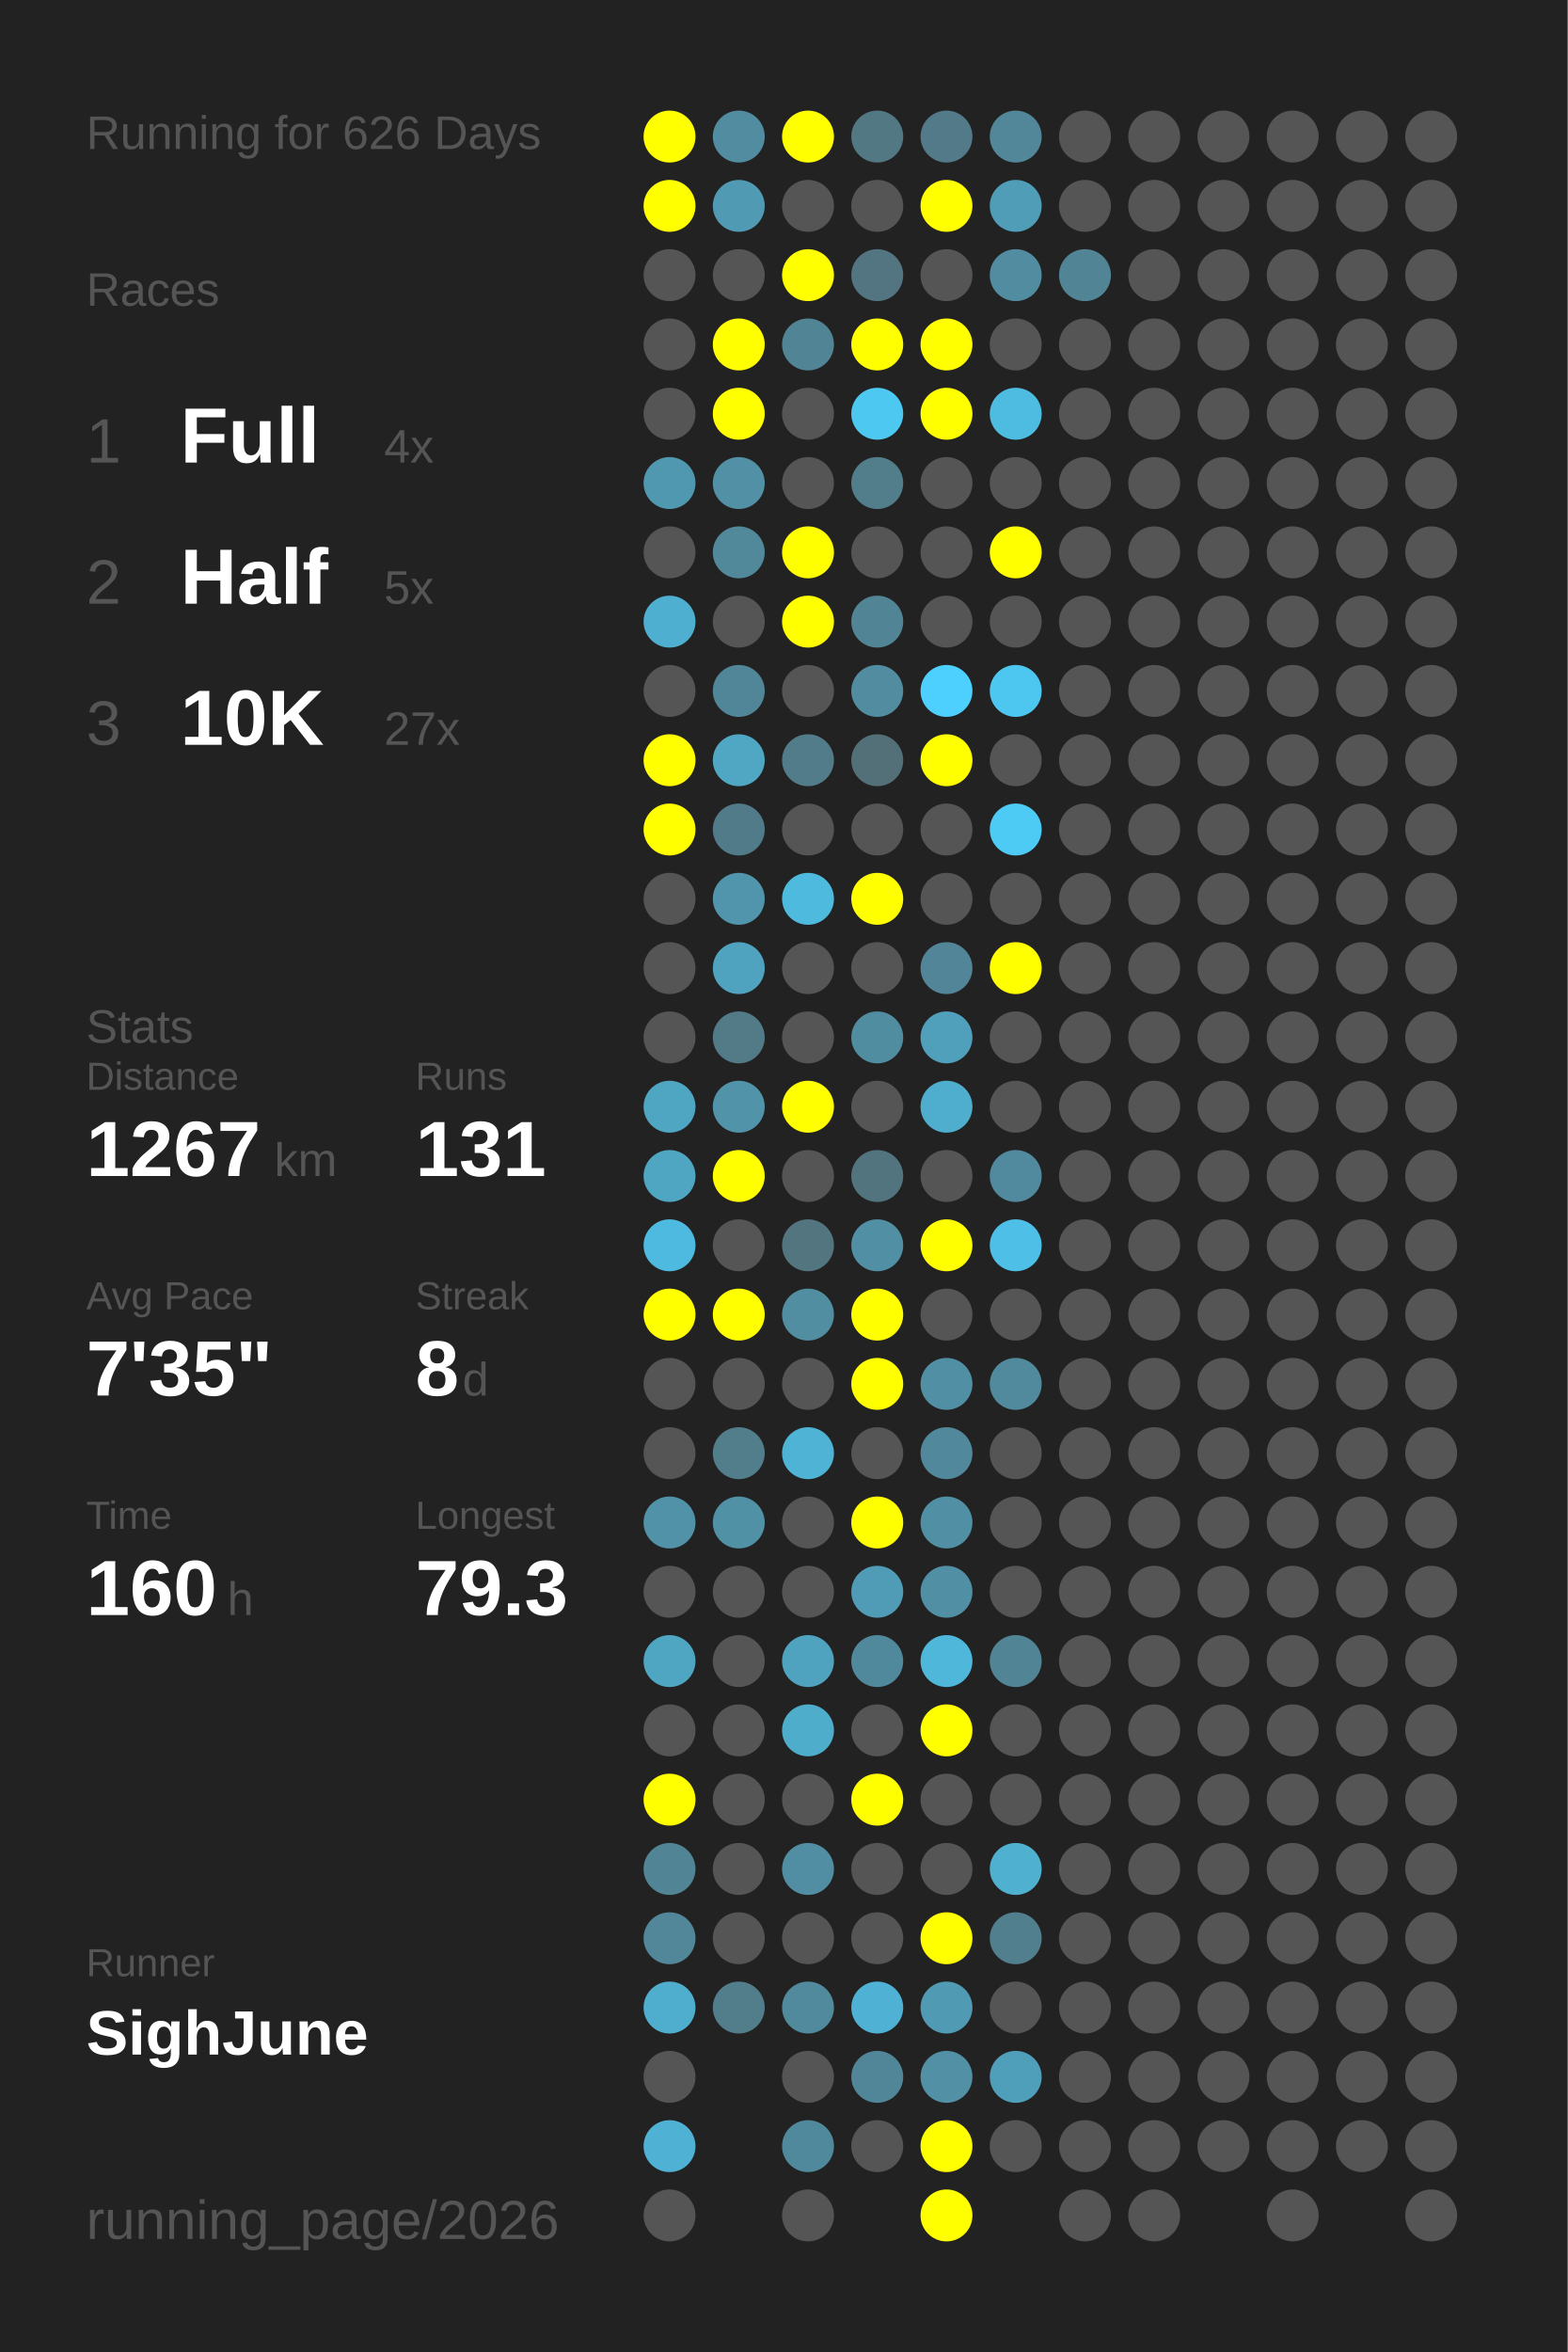
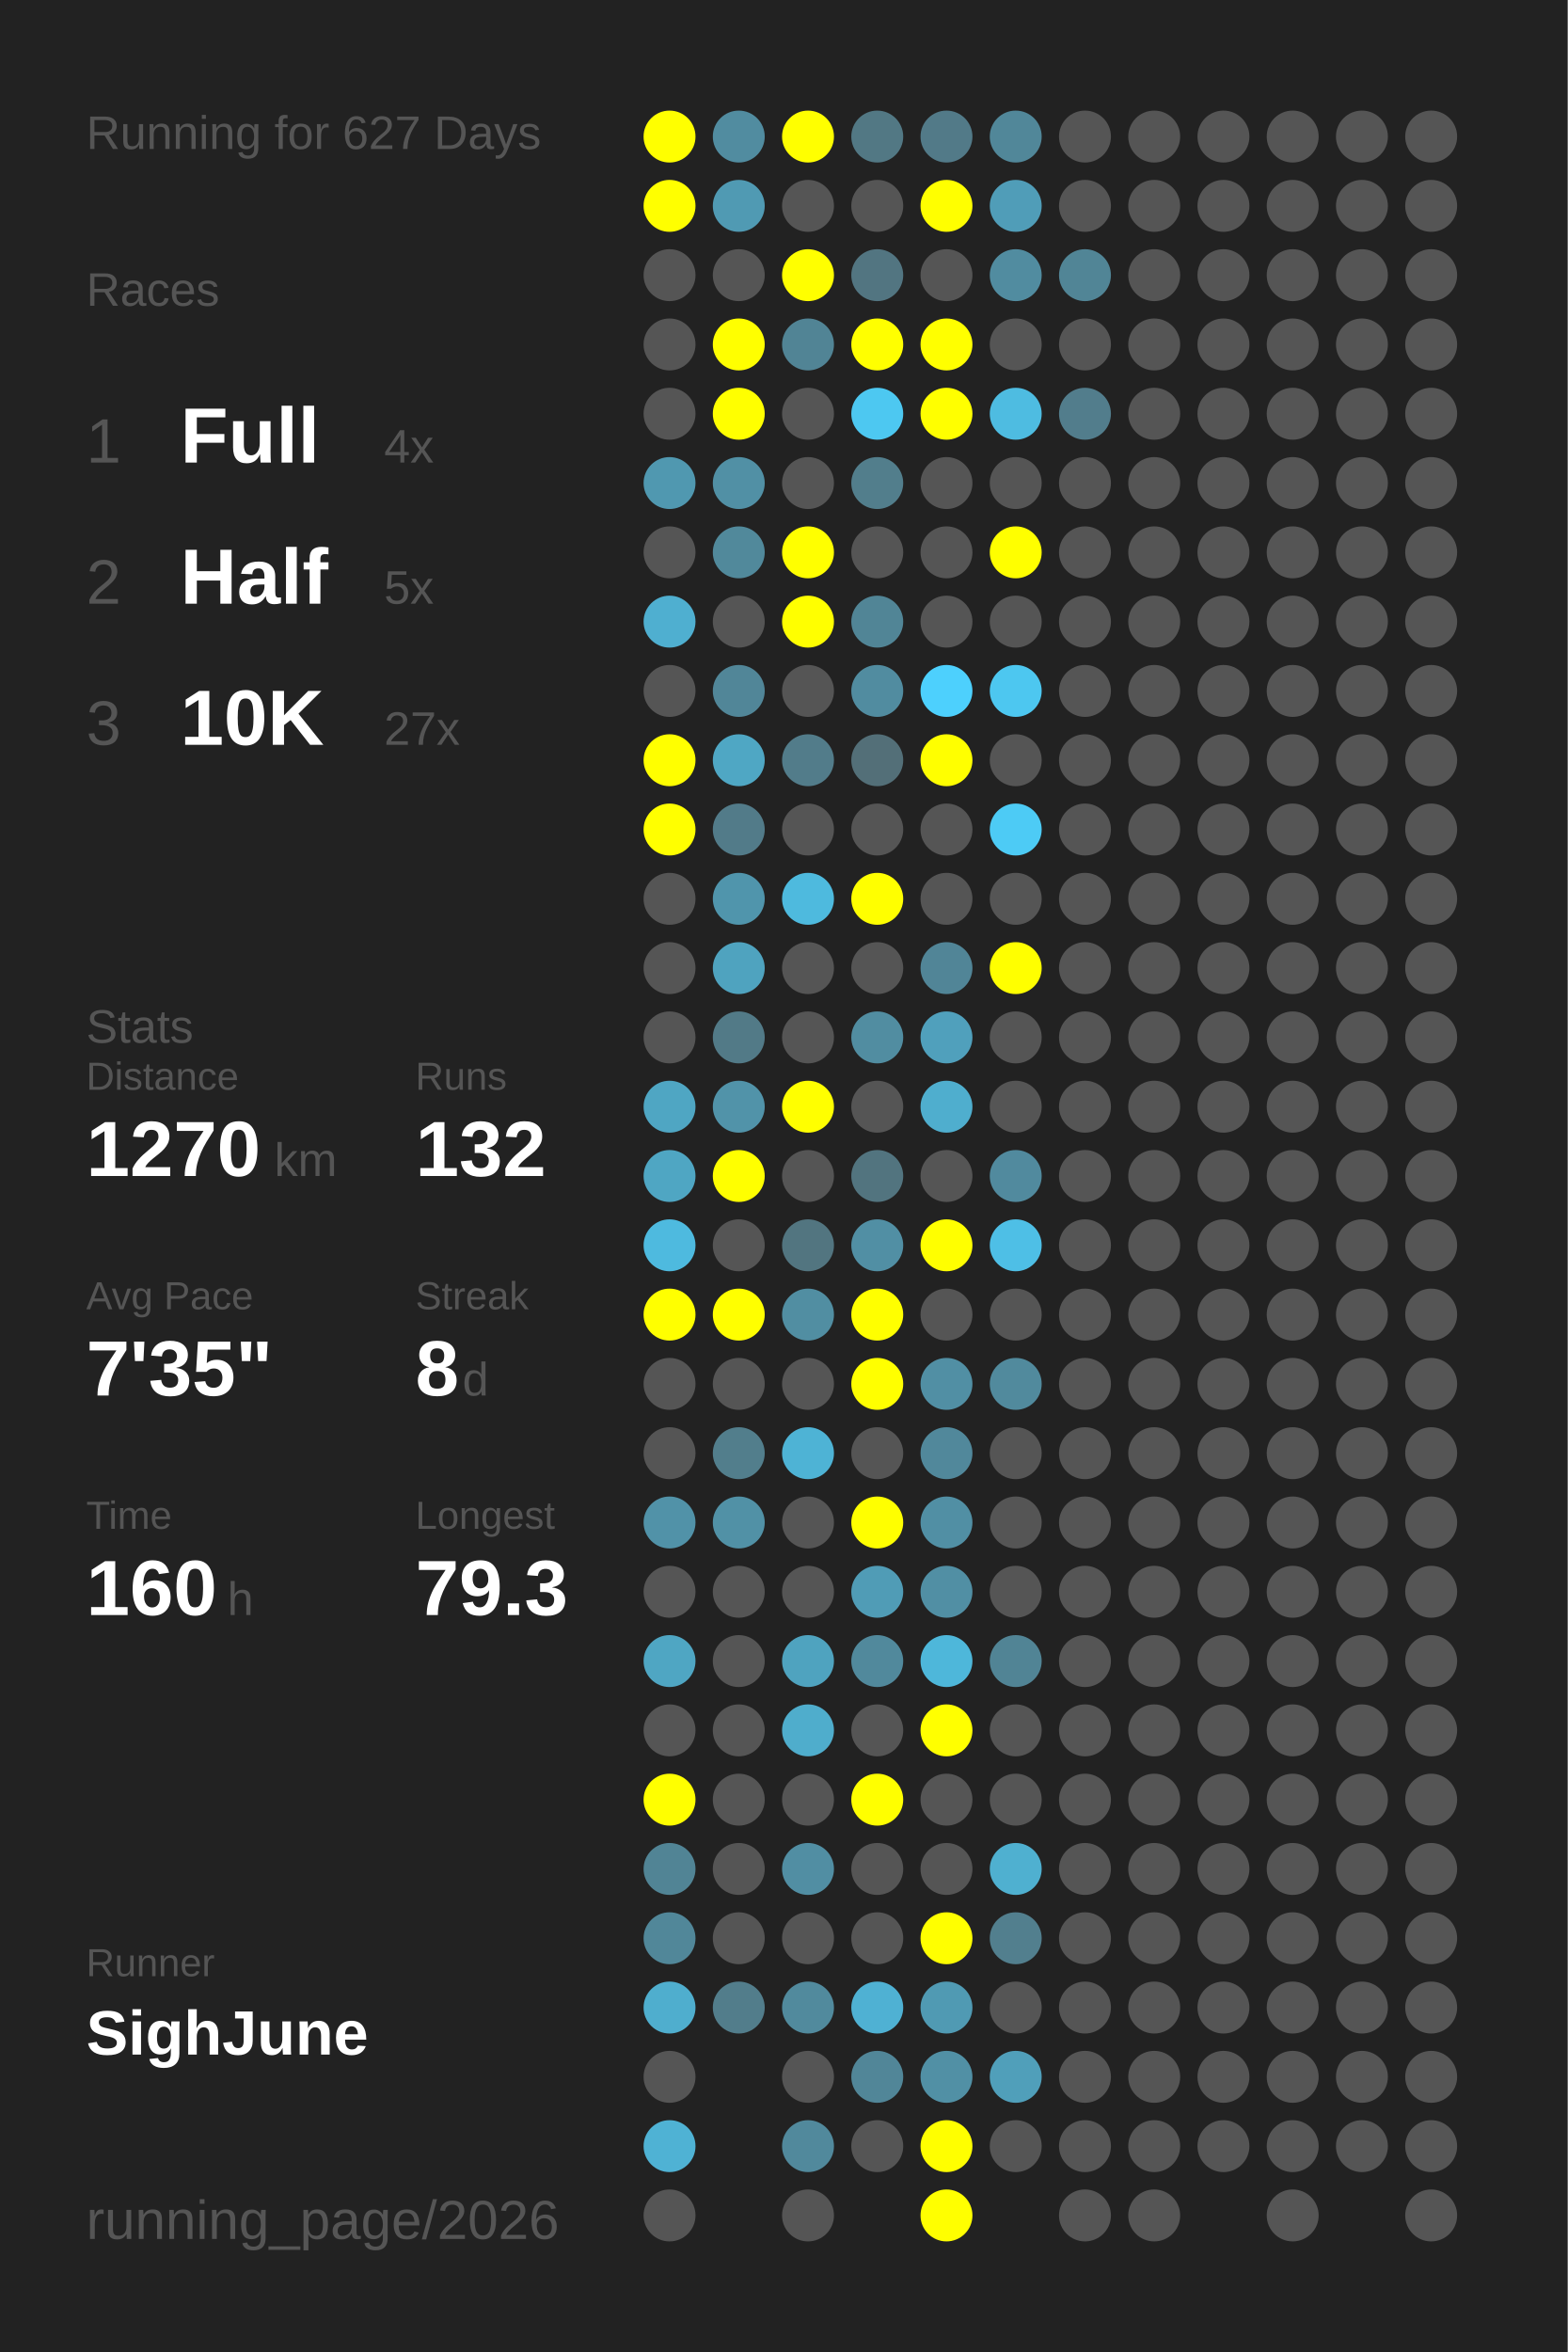
<svg xmlns="http://www.w3.org/2000/svg" baseProfile="full" height="300mm" version="1.1" viewBox="0,0,200,300" width="200mm">
  <defs />
  <rect fill="#222222" height="300" width="200" x="0" y="0" />
-   <text fill="#555555" style="font-size:6px; font-family:Arial;" x="11" y="19">Running for 626 Days</text>
+   <text fill="#555555" style="font-size:6px; font-family:Arial;" x="11" y="19">Running for 627 Days</text>
  <text fill="#555555" style="font-size:6px; font-family:Arial;" x="11" y="39">Races</text>
  <text fill="#555555" style="font-size:8px; font-family:Arial;" x="11" y="59">1</text>
  <text fill="#FFFFFF" style="font-size:10px; font-family:Arial; font-weight:bold;" x="23" y="59">Full</text>
  <text fill="#555555" style="font-size:6px; font-family:Arial;" x="49" y="59">4x</text>
  <text fill="#555555" style="font-size:8px; font-family:Arial;" x="11" y="77">2</text>
  <text fill="#FFFFFF" style="font-size:10px; font-family:Arial; font-weight:bold;" x="23" y="77">Half</text>
  <text fill="#555555" style="font-size:6px; font-family:Arial;" x="49" y="77">5x</text>
  <text fill="#555555" style="font-size:8px; font-family:Arial;" x="11" y="95">3</text>
  <text fill="#FFFFFF" style="font-size:10px; font-family:Arial; font-weight:bold;" x="23" y="95">10K</text>
  <text fill="#555555" style="font-size:6px; font-family:Arial;" x="49" y="95">27x</text>
  <text fill="#555555" style="font-size:6px; font-family:Arial;" x="11" y="133">Stats</text>
  <text fill="#555555" style="font-size:5px; font-family:Arial;" x="11" y="139">Distance</text>
-   <text fill="#FFFFFF" style="font-size:10px; font-family:Arial; font-weight:bold;" x="11" y="150">1267</text>
+   <text fill="#FFFFFF" style="font-size:10px; font-family:Arial; font-weight:bold;" x="11" y="150">1270</text>
  <text fill="#555555" style="font-size:6px; font-family:Arial;" x="35" y="150">km</text>
  <text fill="#555555" style="font-size:5px; font-family:Arial;" x="53" y="139">Runs</text>
-   <text fill="#FFFFFF" style="font-size:10px; font-family:Arial; font-weight:bold;" x="53" y="150">131</text>
+   <text fill="#FFFFFF" style="font-size:10px; font-family:Arial; font-weight:bold;" x="53" y="150">132</text>
  <text fill="#555555" style="font-size:5px; font-family:Arial;" x="11" y="167">Avg Pace</text>
  <text fill="#FFFFFF" style="font-size:10px; font-family:Arial; font-weight:bold;" x="11" y="178">7'35"</text>
  <text fill="#555555" style="font-size:5px; font-family:Arial;" x="53" y="167">Streak</text>
  <text fill="#FFFFFF" style="font-size:10px; font-family:Arial; font-weight:bold;" x="53" y="178">8</text>
  <text fill="#555555" style="font-size:6px; font-family:Arial;" x="59" y="178">d</text>
  <text fill="#555555" style="font-size:5px; font-family:Arial;" x="11" y="195">Time</text>
  <text fill="#FFFFFF" style="font-size:10px; font-family:Arial; font-weight:bold;" x="11" y="206">160</text>
  <text fill="#555555" style="font-size:6px; font-family:Arial;" x="29" y="206">h</text>
  <text fill="#555555" style="font-size:5px; font-family:Arial;" x="53" y="195">Longest</text>
  <text fill="#FFFFFF" style="font-size:10px; font-family:Arial; font-weight:bold;" x="53" y="206">79.3</text>
  <text fill="#555555" style="font-size:5px; font-family:Arial;" x="11" y="252.065">Runner</text>
  <text fill="#FFFFFF" style="font-size:8px; font-family:Arial; font-weight:bold;" x="11" y="262.065">SighJune</text>
  <text fill="#555555" style="font-size:7px; font-family:Arial;" x="11" y="285.581">running_page/2026</text>
  <circle cx="85.417" cy="17.419" fill="#FFFF00" r="3.312" />
  <circle cx="85.417" cy="26.258" fill="#FFFF00" r="3.312" />
  <circle cx="85.417" cy="35.097" fill="#555555" r="3.312" />
  <circle cx="85.417" cy="43.935" fill="#555555" r="3.312" />
  <circle cx="85.417" cy="52.774" fill="#555555" r="3.312" />
  <circle cx="85.417" cy="61.613" fill="#5098b0" r="3.312" />
  <circle cx="85.417" cy="70.452" fill="#555555" r="3.312" />
  <circle cx="85.417" cy="79.29" fill="#4fafd0" r="3.312" />
  <circle cx="85.417" cy="88.129" fill="#555555" r="3.312" />
  <circle cx="85.417" cy="96.968" fill="#FFFF00" r="3.312" />
  <circle cx="85.417" cy="105.806" fill="#FFFF00" r="3.312" />
  <circle cx="85.417" cy="114.645" fill="#555555" r="3.312" />
  <circle cx="85.417" cy="123.484" fill="#555555" r="3.312" />
  <circle cx="85.417" cy="132.323" fill="#555555" r="3.312" />
  <circle cx="85.417" cy="141.161" fill="#4fa6c3" r="3.312" />
  <circle cx="85.417" cy="150" fill="#4fa6c3" r="3.312" />
  <circle cx="85.417" cy="158.839" fill="#4ebadf" r="3.312" />
  <circle cx="85.417" cy="167.677" fill="#FFFF00" r="3.312" />
  <circle cx="85.417" cy="176.516" fill="#555555" r="3.312" />
  <circle cx="85.417" cy="185.355" fill="#555555" r="3.312" />
  <circle cx="85.417" cy="194.194" fill="#5192a8" r="3.312" />
  <circle cx="85.417" cy="203.032" fill="#555555" r="3.312" />
  <circle cx="85.417" cy="211.871" fill="#4fa6c3" r="3.312" />
  <circle cx="85.417" cy="220.71" fill="#555555" r="3.312" />
  <circle cx="85.417" cy="229.548" fill="#FFFF00" r="3.312" />
  <circle cx="85.417" cy="238.387" fill="#518495" r="3.312" />
  <circle cx="85.417" cy="247.226" fill="#518799" r="3.312" />
  <circle cx="85.417" cy="256.065" fill="#4faece" r="3.312" />
  <circle cx="85.417" cy="264.903" fill="#555555" r="3.312" />
  <circle cx="85.417" cy="273.742" fill="#4fb2d4" r="3.312" />
  <circle cx="85.417" cy="282.581" fill="#555555" r="3.312" />
  <circle cx="94.25" cy="17.419" fill="#518ca0" r="3.312" />
  <circle cx="94.25" cy="26.258" fill="#509ab3" r="3.312" />
  <circle cx="94.25" cy="35.097" fill="#555555" r="3.312" />
  <circle cx="94.25" cy="43.935" fill="#FFFF00" r="3.312" />
  <circle cx="94.25" cy="52.774" fill="#FFFF00" r="3.312" />
  <circle cx="94.25" cy="61.613" fill="#5190a5" r="3.312" />
  <circle cx="94.25" cy="70.452" fill="#51899b" r="3.312" />
  <circle cx="94.25" cy="79.29" fill="#555555" r="3.312" />
  <circle cx="94.25" cy="88.129" fill="#518698" r="3.312" />
  <circle cx="94.25" cy="96.968" fill="#4fa7c4" r="3.312" />
  <circle cx="94.25" cy="105.806" fill="#527b89" r="3.312" />
  <circle cx="94.25" cy="114.645" fill="#5095ac" r="3.312" />
  <circle cx="94.25" cy="123.484" fill="#4fa3bf" r="3.312" />
  <circle cx="94.25" cy="132.323" fill="#527a87" r="3.312" />
  <circle cx="94.25" cy="141.161" fill="#5193a9" r="3.312" />
  <circle cx="94.25" cy="150" fill="#FFFF00" r="3.312" />
  <circle cx="94.25" cy="158.839" fill="#555555" r="3.312" />
  <circle cx="94.25" cy="167.677" fill="#FFFF00" r="3.312" />
  <circle cx="94.25" cy="176.516" fill="#555555" r="3.312" />
  <circle cx="94.25" cy="185.355" fill="#527e8c" r="3.312" />
  <circle cx="94.25" cy="194.194" fill="#5191a6" r="3.312" />
  <circle cx="94.25" cy="203.032" fill="#555555" r="3.312" />
  <circle cx="94.25" cy="211.871" fill="#555555" r="3.312" />
  <circle cx="94.25" cy="220.71" fill="#555555" r="3.312" />
  <circle cx="94.25" cy="229.548" fill="#555555" r="3.312" />
  <circle cx="94.25" cy="238.387" fill="#555555" r="3.312" />
  <circle cx="94.25" cy="247.226" fill="#555555" r="3.312" />
  <circle cx="94.25" cy="256.065" fill="#527d8b" r="3.312" />
  <circle cx="103.083" cy="17.419" fill="#FFFF00" r="3.312" />
  <circle cx="103.083" cy="26.258" fill="#555555" r="3.312" />
  <circle cx="103.083" cy="35.097" fill="#FFFF00" r="3.312" />
  <circle cx="103.083" cy="43.935" fill="#518495" r="3.312" />
  <circle cx="103.083" cy="52.774" fill="#555555" r="3.312" />
  <circle cx="103.083" cy="61.613" fill="#555555" r="3.312" />
  <circle cx="103.083" cy="70.452" fill="#FFFF00" r="3.312" />
  <circle cx="103.083" cy="79.29" fill="#FFFF00" r="3.312" />
  <circle cx="103.083" cy="88.129" fill="#555555" r="3.312" />
  <circle cx="103.083" cy="96.968" fill="#527c8a" r="3.312" />
  <circle cx="103.083" cy="105.806" fill="#555555" r="3.312" />
  <circle cx="103.083" cy="114.645" fill="#4ebade" r="3.312" />
  <circle cx="103.083" cy="123.484" fill="#555555" r="3.312" />
  <circle cx="103.083" cy="132.323" fill="#555555" r="3.312" />
  <circle cx="103.083" cy="141.161" fill="#FFFF00" r="3.312" />
  <circle cx="103.083" cy="150" fill="#555555" r="3.312" />
  <circle cx="103.083" cy="158.839" fill="#527580" r="3.312" />
  <circle cx="103.083" cy="167.677" fill="#518ea2" r="3.312" />
  <circle cx="103.083" cy="176.516" fill="#555555" r="3.312" />
  <circle cx="103.083" cy="185.355" fill="#4eb3d5" r="3.312" />
  <circle cx="103.083" cy="194.194" fill="#555555" r="3.312" />
  <circle cx="103.083" cy="203.032" fill="#555555" r="3.312" />
  <circle cx="103.083" cy="211.871" fill="#4fa3bf" r="3.312" />
  <circle cx="103.083" cy="220.71" fill="#4fadcc" r="3.312" />
  <circle cx="103.083" cy="229.548" fill="#555555" r="3.312" />
  <circle cx="103.083" cy="238.387" fill="#518ea3" r="3.312" />
  <circle cx="103.083" cy="247.226" fill="#555555" r="3.312" />
  <circle cx="103.083" cy="256.065" fill="#518a9d" r="3.312" />
  <circle cx="103.083" cy="264.903" fill="#555555" r="3.312" />
  <circle cx="103.083" cy="273.742" fill="#51899c" r="3.312" />
  <circle cx="103.083" cy="282.581" fill="#555555" r="3.312" />
  <circle cx="111.917" cy="17.419" fill="#527884" r="3.312" />
  <circle cx="111.917" cy="26.258" fill="#555555" r="3.312" />
  <circle cx="111.917" cy="35.097" fill="#527581" r="3.312" />
  <circle cx="111.917" cy="43.935" fill="#FFFF00" r="3.312" />
  <circle cx="111.917" cy="52.774" fill="#4dc8f1" r="3.312" />
  <circle cx="111.917" cy="61.613" fill="#527e8c" r="3.312" />
  <circle cx="111.917" cy="70.452" fill="#555555" r="3.312" />
  <circle cx="111.917" cy="79.29" fill="#518596" r="3.312" />
  <circle cx="111.917" cy="88.129" fill="#518ca0" r="3.312" />
  <circle cx="111.917" cy="96.968" fill="#536f78" r="3.312" />
  <circle cx="111.917" cy="105.806" fill="#555555" r="3.312" />
  <circle cx="111.917" cy="114.645" fill="#FFFF00" r="3.312" />
  <circle cx="111.917" cy="123.484" fill="#555555" r="3.312" />
  <circle cx="111.917" cy="132.323" fill="#518da1" r="3.312" />
  <circle cx="111.917" cy="141.161" fill="#555555" r="3.312" />
  <circle cx="111.917" cy="150" fill="#52747f" r="3.312" />
  <circle cx="111.917" cy="158.839" fill="#518fa4" r="3.312" />
  <circle cx="111.917" cy="167.677" fill="#FFFF00" r="3.312" />
  <circle cx="111.917" cy="176.516" fill="#FFFF00" r="3.312" />
  <circle cx="111.917" cy="185.355" fill="#555555" r="3.312" />
  <circle cx="111.917" cy="194.194" fill="#FFFF00" r="3.312" />
  <circle cx="111.917" cy="203.032" fill="#509cb6" r="3.312" />
  <circle cx="111.917" cy="211.871" fill="#51899c" r="3.312" />
  <circle cx="111.917" cy="220.71" fill="#555555" r="3.312" />
  <circle cx="111.917" cy="229.548" fill="#FFFF00" r="3.312" />
  <circle cx="111.917" cy="238.387" fill="#555555" r="3.312" />
  <circle cx="111.917" cy="247.226" fill="#555555" r="3.312" />
  <circle cx="111.917" cy="256.065" fill="#4fb1d3" r="3.312" />
  <circle cx="111.917" cy="264.903" fill="#518698" r="3.312" />
  <circle cx="111.917" cy="273.742" fill="#555555" r="3.312" />
  <circle cx="120.75" cy="17.419" fill="#527a88" r="3.312" />
  <circle cx="120.75" cy="26.258" fill="#FFFF00" r="3.312" />
  <circle cx="120.75" cy="35.097" fill="#555555" r="3.312" />
  <circle cx="120.75" cy="43.935" fill="#FFFF00" r="3.312" />
  <circle cx="120.75" cy="52.774" fill="#FFFF00" r="3.312" />
  <circle cx="120.75" cy="61.613" fill="#555555" r="3.312" />
  <circle cx="120.75" cy="70.452" fill="#555555" r="3.312" />
  <circle cx="120.75" cy="79.29" fill="#555555" r="3.312" />
  <circle cx="120.75" cy="88.129" fill="#4dd0fd" r="3.312" />
  <circle cx="120.75" cy="96.968" fill="#FFFF00" r="3.312" />
  <circle cx="120.75" cy="105.806" fill="#555555" r="3.312" />
  <circle cx="120.75" cy="114.645" fill="#555555" r="3.312" />
  <circle cx="120.75" cy="123.484" fill="#518597" r="3.312" />
  <circle cx="120.75" cy="132.323" fill="#50a0bc" r="3.312" />
  <circle cx="120.75" cy="141.161" fill="#4faece" r="3.312" />
  <circle cx="120.75" cy="150" fill="#555555" r="3.312" />
  <circle cx="120.75" cy="158.839" fill="#FFFF00" r="3.312" />
  <circle cx="120.75" cy="167.677" fill="#555555" r="3.312" />
  <circle cx="120.75" cy="176.516" fill="#518fa4" r="3.312" />
  <circle cx="120.75" cy="185.355" fill="#51889b" r="3.312" />
  <circle cx="120.75" cy="194.194" fill="#518fa4" r="3.312" />
  <circle cx="120.75" cy="203.032" fill="#518fa4" r="3.312" />
  <circle cx="120.75" cy="211.871" fill="#4eb7da" r="3.312" />
  <circle cx="120.75" cy="220.71" fill="#FFFF00" r="3.312" />
  <circle cx="120.75" cy="229.548" fill="#555555" r="3.312" />
  <circle cx="120.75" cy="238.387" fill="#555555" r="3.312" />
  <circle cx="120.75" cy="247.226" fill="#FFFF00" r="3.312" />
  <circle cx="120.75" cy="256.065" fill="#509ab3" r="3.312" />
  <circle cx="120.75" cy="264.903" fill="#5190a5" r="3.312" />
  <circle cx="120.75" cy="273.742" fill="#FFFF00" r="3.312" />
  <circle cx="120.75" cy="282.581" fill="#FFFF00" r="3.312" />
  <circle cx="129.583" cy="17.419" fill="#518799" r="3.312" />
  <circle cx="129.583" cy="26.258" fill="#509db8" r="3.312" />
  <circle cx="129.583" cy="35.097" fill="#518ca0" r="3.312" />
  <circle cx="129.583" cy="43.935" fill="#555555" r="3.312" />
  <circle cx="129.583" cy="52.774" fill="#4ebce1" r="3.312" />
  <circle cx="129.583" cy="61.613" fill="#555555" r="3.312" />
  <circle cx="129.583" cy="70.452" fill="#FFFF00" r="3.312" />
  <circle cx="129.583" cy="79.29" fill="#555555" r="3.312" />
  <circle cx="129.583" cy="88.129" fill="#4dc7f0" r="3.312" />
  <circle cx="129.583" cy="96.968" fill="#555555" r="3.312" />
  <circle cx="129.583" cy="105.806" fill="#4dcbf5" r="3.312" />
  <circle cx="129.583" cy="114.645" fill="#555555" r="3.312" />
  <circle cx="129.583" cy="123.484" fill="#FFFF00" r="3.312" />
  <circle cx="129.583" cy="132.323" fill="#555555" r="3.312" />
  <circle cx="129.583" cy="141.161" fill="#555555" r="3.312" />
  <circle cx="129.583" cy="150" fill="#518a9e" r="3.312" />
  <circle cx="129.583" cy="158.839" fill="#4ebfe6" r="3.312" />
  <circle cx="129.583" cy="167.677" fill="#555555" r="3.312" />
  <circle cx="129.583" cy="176.516" fill="#518a9d" r="3.312" />
  <circle cx="129.583" cy="185.355" fill="#555555" r="3.312" />
  <circle cx="129.583" cy="194.194" fill="#555555" r="3.312" />
  <circle cx="129.583" cy="203.032" fill="#555555" r="3.312" />
  <circle cx="129.583" cy="211.871" fill="#518495" r="3.312" />
  <circle cx="129.583" cy="220.71" fill="#555555" r="3.312" />
  <circle cx="129.583" cy="229.548" fill="#555555" r="3.312" />
  <circle cx="129.583" cy="238.387" fill="#4fb0d0" r="3.312" />
  <circle cx="129.583" cy="247.226" fill="#527f8e" r="3.312" />
  <circle cx="129.583" cy="256.065" fill="#555555" r="3.312" />
  <circle cx="129.583" cy="264.903" fill="#509fba" r="3.312" />
  <circle cx="129.583" cy="273.742" fill="#555555" r="3.312" />
  <circle cx="138.417" cy="17.419" fill="#555555" r="3.312" />
  <circle cx="138.417" cy="26.258" fill="#555555" r="3.312" />
  <circle cx="138.417" cy="35.097" fill="#518596" r="3.312" />
  <circle cx="138.417" cy="43.935" fill="#555555" r="3.312" />
-   <circle cx="138.417" cy="52.774" fill="#555555" r="3.312" />
+   <circle cx="138.417" cy="52.774" fill="#527d8c" r="3.312" />
  <circle cx="138.417" cy="61.613" fill="#555555" r="3.312" />
  <circle cx="138.417" cy="70.452" fill="#555555" r="3.312" />
  <circle cx="138.417" cy="79.29" fill="#555555" r="3.312" />
  <circle cx="138.417" cy="88.129" fill="#555555" r="3.312" />
  <circle cx="138.417" cy="96.968" fill="#555555" r="3.312" />
  <circle cx="138.417" cy="105.806" fill="#555555" r="3.312" />
  <circle cx="138.417" cy="114.645" fill="#555555" r="3.312" />
  <circle cx="138.417" cy="123.484" fill="#555555" r="3.312" />
  <circle cx="138.417" cy="132.323" fill="#555555" r="3.312" />
  <circle cx="138.417" cy="141.161" fill="#555555" r="3.312" />
  <circle cx="138.417" cy="150" fill="#555555" r="3.312" />
  <circle cx="138.417" cy="158.839" fill="#555555" r="3.312" />
  <circle cx="138.417" cy="167.677" fill="#555555" r="3.312" />
  <circle cx="138.417" cy="176.516" fill="#555555" r="3.312" />
  <circle cx="138.417" cy="185.355" fill="#555555" r="3.312" />
  <circle cx="138.417" cy="194.194" fill="#555555" r="3.312" />
  <circle cx="138.417" cy="203.032" fill="#555555" r="3.312" />
  <circle cx="138.417" cy="211.871" fill="#555555" r="3.312" />
  <circle cx="138.417" cy="220.71" fill="#555555" r="3.312" />
  <circle cx="138.417" cy="229.548" fill="#555555" r="3.312" />
  <circle cx="138.417" cy="238.387" fill="#555555" r="3.312" />
  <circle cx="138.417" cy="247.226" fill="#555555" r="3.312" />
  <circle cx="138.417" cy="256.065" fill="#555555" r="3.312" />
  <circle cx="138.417" cy="264.903" fill="#555555" r="3.312" />
  <circle cx="138.417" cy="273.742" fill="#555555" r="3.312" />
  <circle cx="138.417" cy="282.581" fill="#555555" r="3.312" />
  <circle cx="147.25" cy="17.419" fill="#555555" r="3.312" />
  <circle cx="147.25" cy="26.258" fill="#555555" r="3.312" />
  <circle cx="147.25" cy="35.097" fill="#555555" r="3.312" />
  <circle cx="147.25" cy="43.935" fill="#555555" r="3.312" />
  <circle cx="147.25" cy="52.774" fill="#555555" r="3.312" />
  <circle cx="147.25" cy="61.613" fill="#555555" r="3.312" />
  <circle cx="147.25" cy="70.452" fill="#555555" r="3.312" />
  <circle cx="147.25" cy="79.29" fill="#555555" r="3.312" />
  <circle cx="147.25" cy="88.129" fill="#555555" r="3.312" />
  <circle cx="147.25" cy="96.968" fill="#555555" r="3.312" />
  <circle cx="147.25" cy="105.806" fill="#555555" r="3.312" />
  <circle cx="147.25" cy="114.645" fill="#555555" r="3.312" />
  <circle cx="147.25" cy="123.484" fill="#555555" r="3.312" />
  <circle cx="147.25" cy="132.323" fill="#555555" r="3.312" />
  <circle cx="147.25" cy="141.161" fill="#555555" r="3.312" />
  <circle cx="147.25" cy="150" fill="#555555" r="3.312" />
  <circle cx="147.25" cy="158.839" fill="#555555" r="3.312" />
  <circle cx="147.25" cy="167.677" fill="#555555" r="3.312" />
  <circle cx="147.25" cy="176.516" fill="#555555" r="3.312" />
  <circle cx="147.25" cy="185.355" fill="#555555" r="3.312" />
  <circle cx="147.25" cy="194.194" fill="#555555" r="3.312" />
  <circle cx="147.25" cy="203.032" fill="#555555" r="3.312" />
  <circle cx="147.25" cy="211.871" fill="#555555" r="3.312" />
  <circle cx="147.25" cy="220.71" fill="#555555" r="3.312" />
  <circle cx="147.25" cy="229.548" fill="#555555" r="3.312" />
  <circle cx="147.25" cy="238.387" fill="#555555" r="3.312" />
  <circle cx="147.25" cy="247.226" fill="#555555" r="3.312" />
  <circle cx="147.25" cy="256.065" fill="#555555" r="3.312" />
  <circle cx="147.25" cy="264.903" fill="#555555" r="3.312" />
  <circle cx="147.25" cy="273.742" fill="#555555" r="3.312" />
  <circle cx="147.25" cy="282.581" fill="#555555" r="3.312" />
  <circle cx="156.083" cy="17.419" fill="#555555" r="3.312" />
  <circle cx="156.083" cy="26.258" fill="#555555" r="3.312" />
  <circle cx="156.083" cy="35.097" fill="#555555" r="3.312" />
  <circle cx="156.083" cy="43.935" fill="#555555" r="3.312" />
  <circle cx="156.083" cy="52.774" fill="#555555" r="3.312" />
  <circle cx="156.083" cy="61.613" fill="#555555" r="3.312" />
  <circle cx="156.083" cy="70.452" fill="#555555" r="3.312" />
  <circle cx="156.083" cy="79.29" fill="#555555" r="3.312" />
  <circle cx="156.083" cy="88.129" fill="#555555" r="3.312" />
  <circle cx="156.083" cy="96.968" fill="#555555" r="3.312" />
  <circle cx="156.083" cy="105.806" fill="#555555" r="3.312" />
  <circle cx="156.083" cy="114.645" fill="#555555" r="3.312" />
  <circle cx="156.083" cy="123.484" fill="#555555" r="3.312" />
  <circle cx="156.083" cy="132.323" fill="#555555" r="3.312" />
  <circle cx="156.083" cy="141.161" fill="#555555" r="3.312" />
  <circle cx="156.083" cy="150" fill="#555555" r="3.312" />
  <circle cx="156.083" cy="158.839" fill="#555555" r="3.312" />
  <circle cx="156.083" cy="167.677" fill="#555555" r="3.312" />
  <circle cx="156.083" cy="176.516" fill="#555555" r="3.312" />
  <circle cx="156.083" cy="185.355" fill="#555555" r="3.312" />
  <circle cx="156.083" cy="194.194" fill="#555555" r="3.312" />
  <circle cx="156.083" cy="203.032" fill="#555555" r="3.312" />
  <circle cx="156.083" cy="211.871" fill="#555555" r="3.312" />
  <circle cx="156.083" cy="220.71" fill="#555555" r="3.312" />
  <circle cx="156.083" cy="229.548" fill="#555555" r="3.312" />
  <circle cx="156.083" cy="238.387" fill="#555555" r="3.312" />
  <circle cx="156.083" cy="247.226" fill="#555555" r="3.312" />
  <circle cx="156.083" cy="256.065" fill="#555555" r="3.312" />
  <circle cx="156.083" cy="264.903" fill="#555555" r="3.312" />
  <circle cx="156.083" cy="273.742" fill="#555555" r="3.312" />
  <circle cx="164.917" cy="17.419" fill="#555555" r="3.312" />
  <circle cx="164.917" cy="26.258" fill="#555555" r="3.312" />
  <circle cx="164.917" cy="35.097" fill="#555555" r="3.312" />
  <circle cx="164.917" cy="43.935" fill="#555555" r="3.312" />
  <circle cx="164.917" cy="52.774" fill="#555555" r="3.312" />
  <circle cx="164.917" cy="61.613" fill="#555555" r="3.312" />
  <circle cx="164.917" cy="70.452" fill="#555555" r="3.312" />
  <circle cx="164.917" cy="79.29" fill="#555555" r="3.312" />
  <circle cx="164.917" cy="88.129" fill="#555555" r="3.312" />
  <circle cx="164.917" cy="96.968" fill="#555555" r="3.312" />
  <circle cx="164.917" cy="105.806" fill="#555555" r="3.312" />
  <circle cx="164.917" cy="114.645" fill="#555555" r="3.312" />
  <circle cx="164.917" cy="123.484" fill="#555555" r="3.312" />
  <circle cx="164.917" cy="132.323" fill="#555555" r="3.312" />
  <circle cx="164.917" cy="141.161" fill="#555555" r="3.312" />
  <circle cx="164.917" cy="150" fill="#555555" r="3.312" />
  <circle cx="164.917" cy="158.839" fill="#555555" r="3.312" />
  <circle cx="164.917" cy="167.677" fill="#555555" r="3.312" />
  <circle cx="164.917" cy="176.516" fill="#555555" r="3.312" />
  <circle cx="164.917" cy="185.355" fill="#555555" r="3.312" />
  <circle cx="164.917" cy="194.194" fill="#555555" r="3.312" />
  <circle cx="164.917" cy="203.032" fill="#555555" r="3.312" />
  <circle cx="164.917" cy="211.871" fill="#555555" r="3.312" />
  <circle cx="164.917" cy="220.71" fill="#555555" r="3.312" />
  <circle cx="164.917" cy="229.548" fill="#555555" r="3.312" />
  <circle cx="164.917" cy="238.387" fill="#555555" r="3.312" />
  <circle cx="164.917" cy="247.226" fill="#555555" r="3.312" />
  <circle cx="164.917" cy="256.065" fill="#555555" r="3.312" />
  <circle cx="164.917" cy="264.903" fill="#555555" r="3.312" />
  <circle cx="164.917" cy="273.742" fill="#555555" r="3.312" />
  <circle cx="164.917" cy="282.581" fill="#555555" r="3.312" />
  <circle cx="173.75" cy="17.419" fill="#555555" r="3.312" />
  <circle cx="173.75" cy="26.258" fill="#555555" r="3.312" />
  <circle cx="173.75" cy="35.097" fill="#555555" r="3.312" />
  <circle cx="173.75" cy="43.935" fill="#555555" r="3.312" />
  <circle cx="173.75" cy="52.774" fill="#555555" r="3.312" />
  <circle cx="173.75" cy="61.613" fill="#555555" r="3.312" />
  <circle cx="173.75" cy="70.452" fill="#555555" r="3.312" />
  <circle cx="173.75" cy="79.29" fill="#555555" r="3.312" />
  <circle cx="173.75" cy="88.129" fill="#555555" r="3.312" />
  <circle cx="173.75" cy="96.968" fill="#555555" r="3.312" />
  <circle cx="173.75" cy="105.806" fill="#555555" r="3.312" />
  <circle cx="173.75" cy="114.645" fill="#555555" r="3.312" />
  <circle cx="173.75" cy="123.484" fill="#555555" r="3.312" />
  <circle cx="173.75" cy="132.323" fill="#555555" r="3.312" />
  <circle cx="173.75" cy="141.161" fill="#555555" r="3.312" />
  <circle cx="173.75" cy="150" fill="#555555" r="3.312" />
  <circle cx="173.75" cy="158.839" fill="#555555" r="3.312" />
  <circle cx="173.75" cy="167.677" fill="#555555" r="3.312" />
  <circle cx="173.75" cy="176.516" fill="#555555" r="3.312" />
  <circle cx="173.75" cy="185.355" fill="#555555" r="3.312" />
  <circle cx="173.75" cy="194.194" fill="#555555" r="3.312" />
  <circle cx="173.75" cy="203.032" fill="#555555" r="3.312" />
  <circle cx="173.75" cy="211.871" fill="#555555" r="3.312" />
  <circle cx="173.75" cy="220.71" fill="#555555" r="3.312" />
  <circle cx="173.75" cy="229.548" fill="#555555" r="3.312" />
  <circle cx="173.75" cy="238.387" fill="#555555" r="3.312" />
  <circle cx="173.75" cy="247.226" fill="#555555" r="3.312" />
  <circle cx="173.75" cy="256.065" fill="#555555" r="3.312" />
  <circle cx="173.75" cy="264.903" fill="#555555" r="3.312" />
  <circle cx="173.75" cy="273.742" fill="#555555" r="3.312" />
  <circle cx="182.583" cy="17.419" fill="#555555" r="3.312" />
  <circle cx="182.583" cy="26.258" fill="#555555" r="3.312" />
  <circle cx="182.583" cy="35.097" fill="#555555" r="3.312" />
  <circle cx="182.583" cy="43.935" fill="#555555" r="3.312" />
  <circle cx="182.583" cy="52.774" fill="#555555" r="3.312" />
  <circle cx="182.583" cy="61.613" fill="#555555" r="3.312" />
  <circle cx="182.583" cy="70.452" fill="#555555" r="3.312" />
  <circle cx="182.583" cy="79.29" fill="#555555" r="3.312" />
  <circle cx="182.583" cy="88.129" fill="#555555" r="3.312" />
  <circle cx="182.583" cy="96.968" fill="#555555" r="3.312" />
  <circle cx="182.583" cy="105.806" fill="#555555" r="3.312" />
  <circle cx="182.583" cy="114.645" fill="#555555" r="3.312" />
  <circle cx="182.583" cy="123.484" fill="#555555" r="3.312" />
  <circle cx="182.583" cy="132.323" fill="#555555" r="3.312" />
  <circle cx="182.583" cy="141.161" fill="#555555" r="3.312" />
  <circle cx="182.583" cy="150" fill="#555555" r="3.312" />
  <circle cx="182.583" cy="158.839" fill="#555555" r="3.312" />
  <circle cx="182.583" cy="167.677" fill="#555555" r="3.312" />
  <circle cx="182.583" cy="176.516" fill="#555555" r="3.312" />
  <circle cx="182.583" cy="185.355" fill="#555555" r="3.312" />
  <circle cx="182.583" cy="194.194" fill="#555555" r="3.312" />
  <circle cx="182.583" cy="203.032" fill="#555555" r="3.312" />
  <circle cx="182.583" cy="211.871" fill="#555555" r="3.312" />
  <circle cx="182.583" cy="220.71" fill="#555555" r="3.312" />
  <circle cx="182.583" cy="229.548" fill="#555555" r="3.312" />
  <circle cx="182.583" cy="238.387" fill="#555555" r="3.312" />
  <circle cx="182.583" cy="247.226" fill="#555555" r="3.312" />
  <circle cx="182.583" cy="256.065" fill="#555555" r="3.312" />
  <circle cx="182.583" cy="264.903" fill="#555555" r="3.312" />
  <circle cx="182.583" cy="273.742" fill="#555555" r="3.312" />
  <circle cx="182.583" cy="282.581" fill="#555555" r="3.312" />
</svg>
